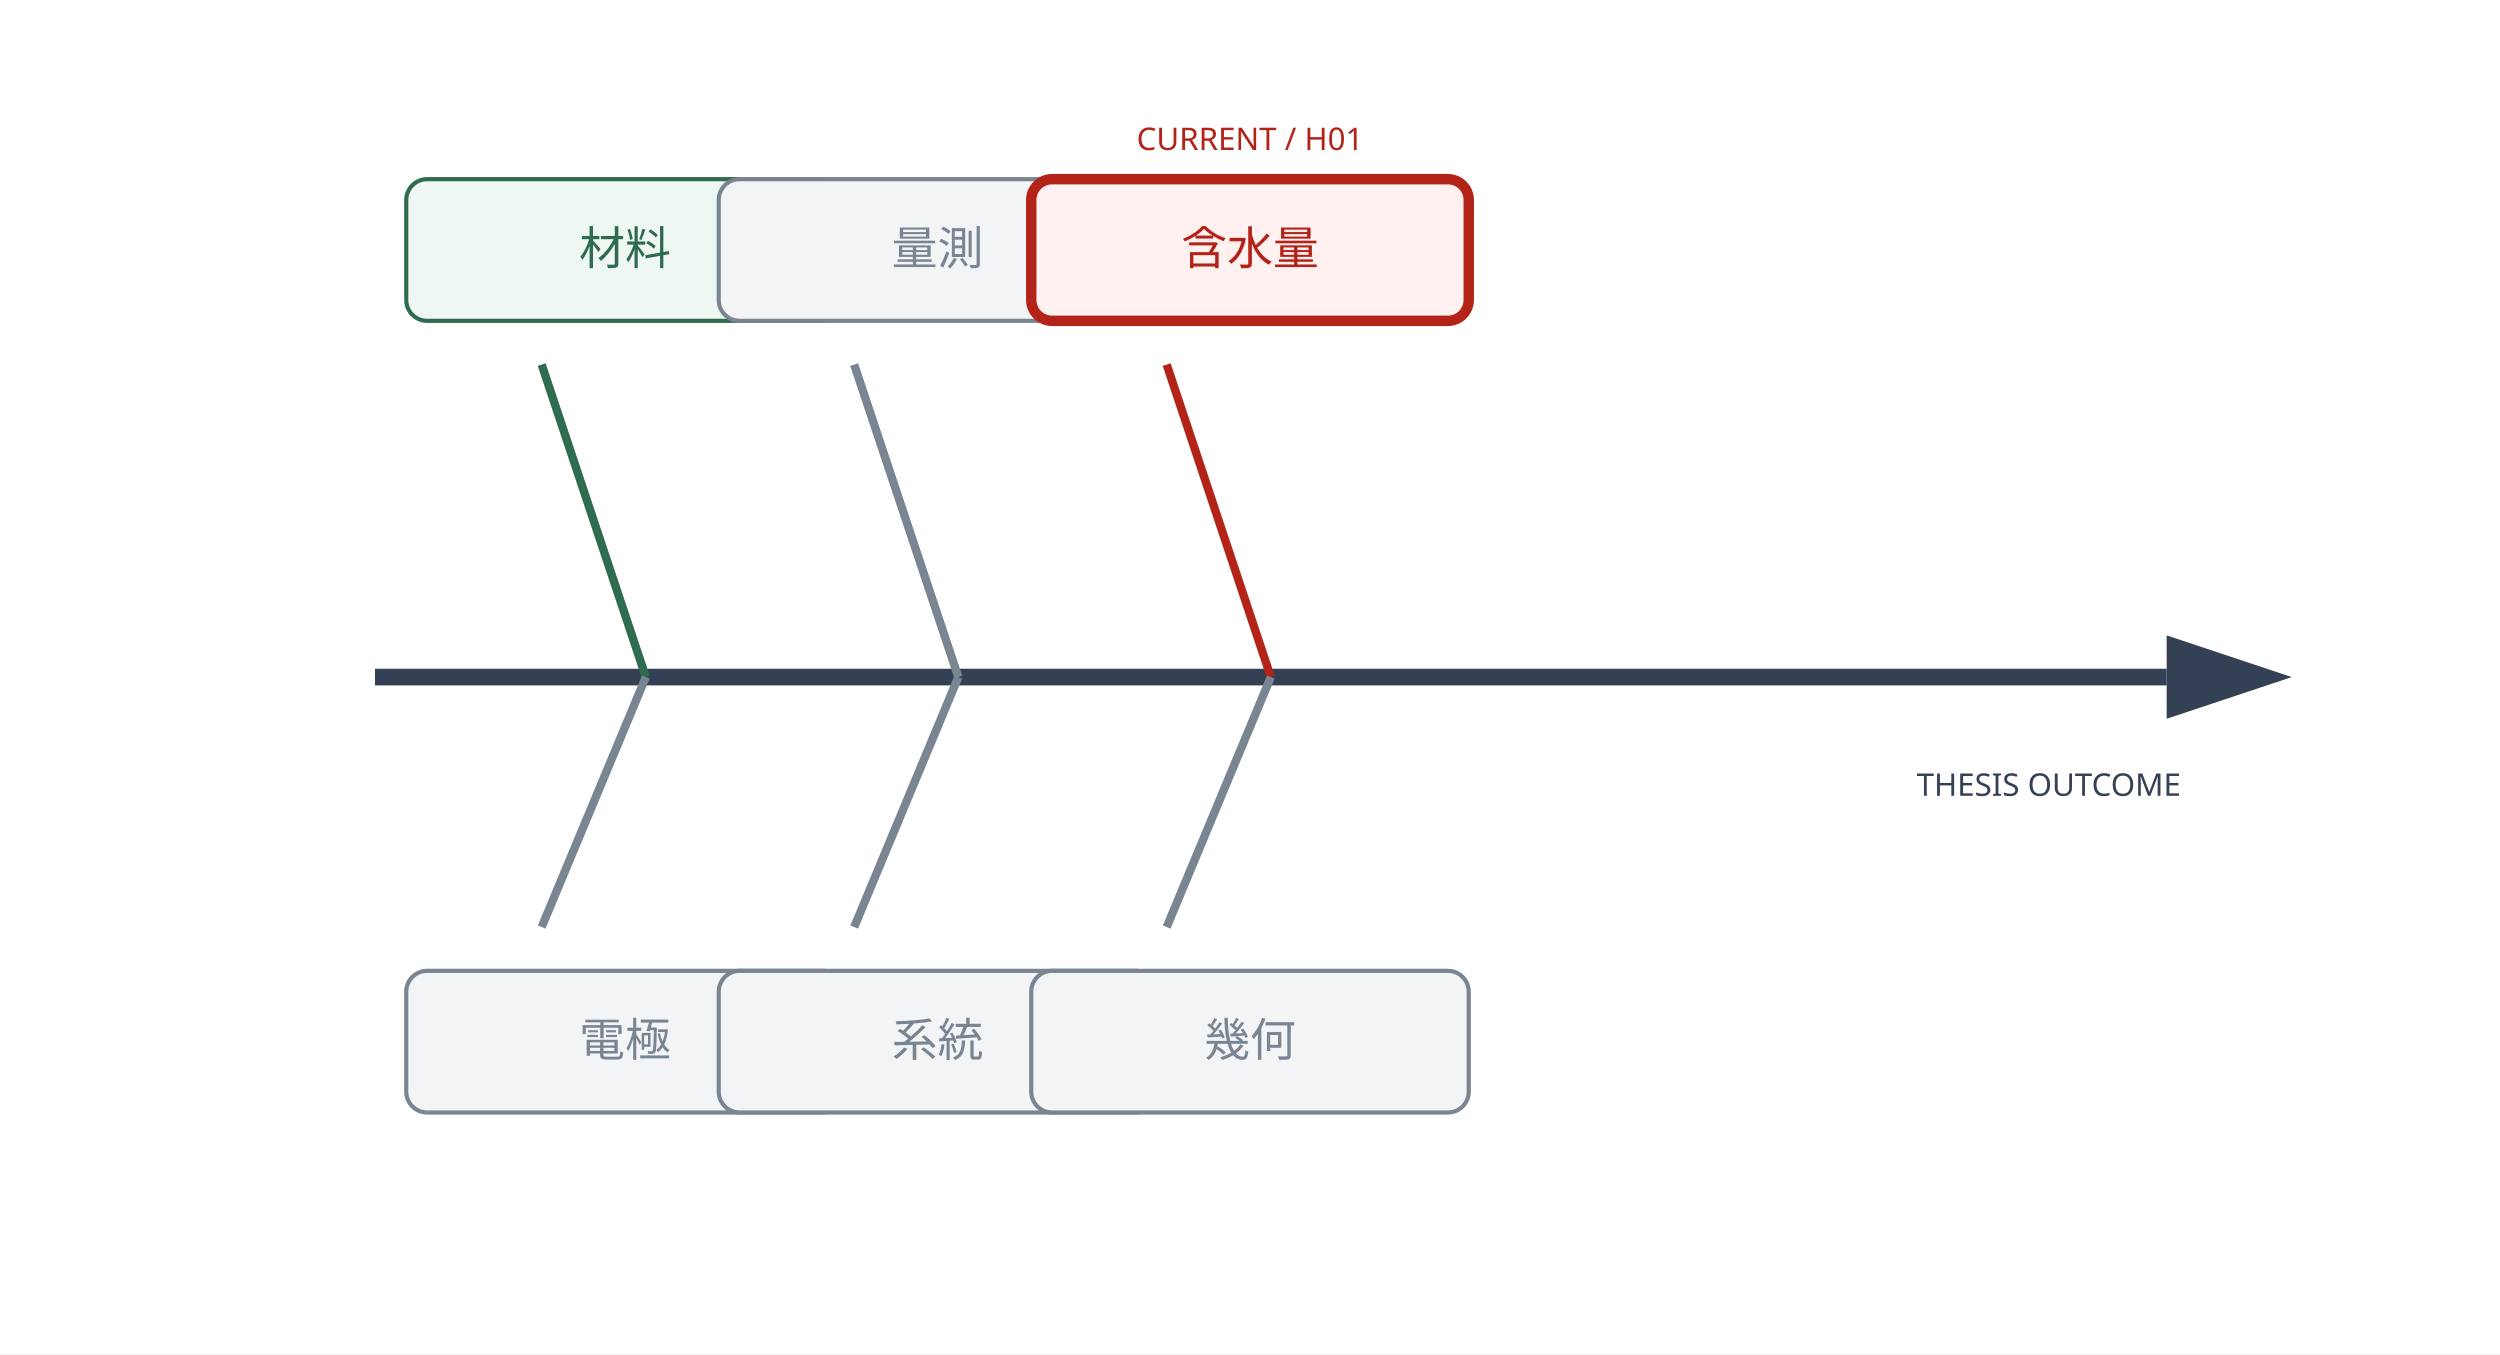
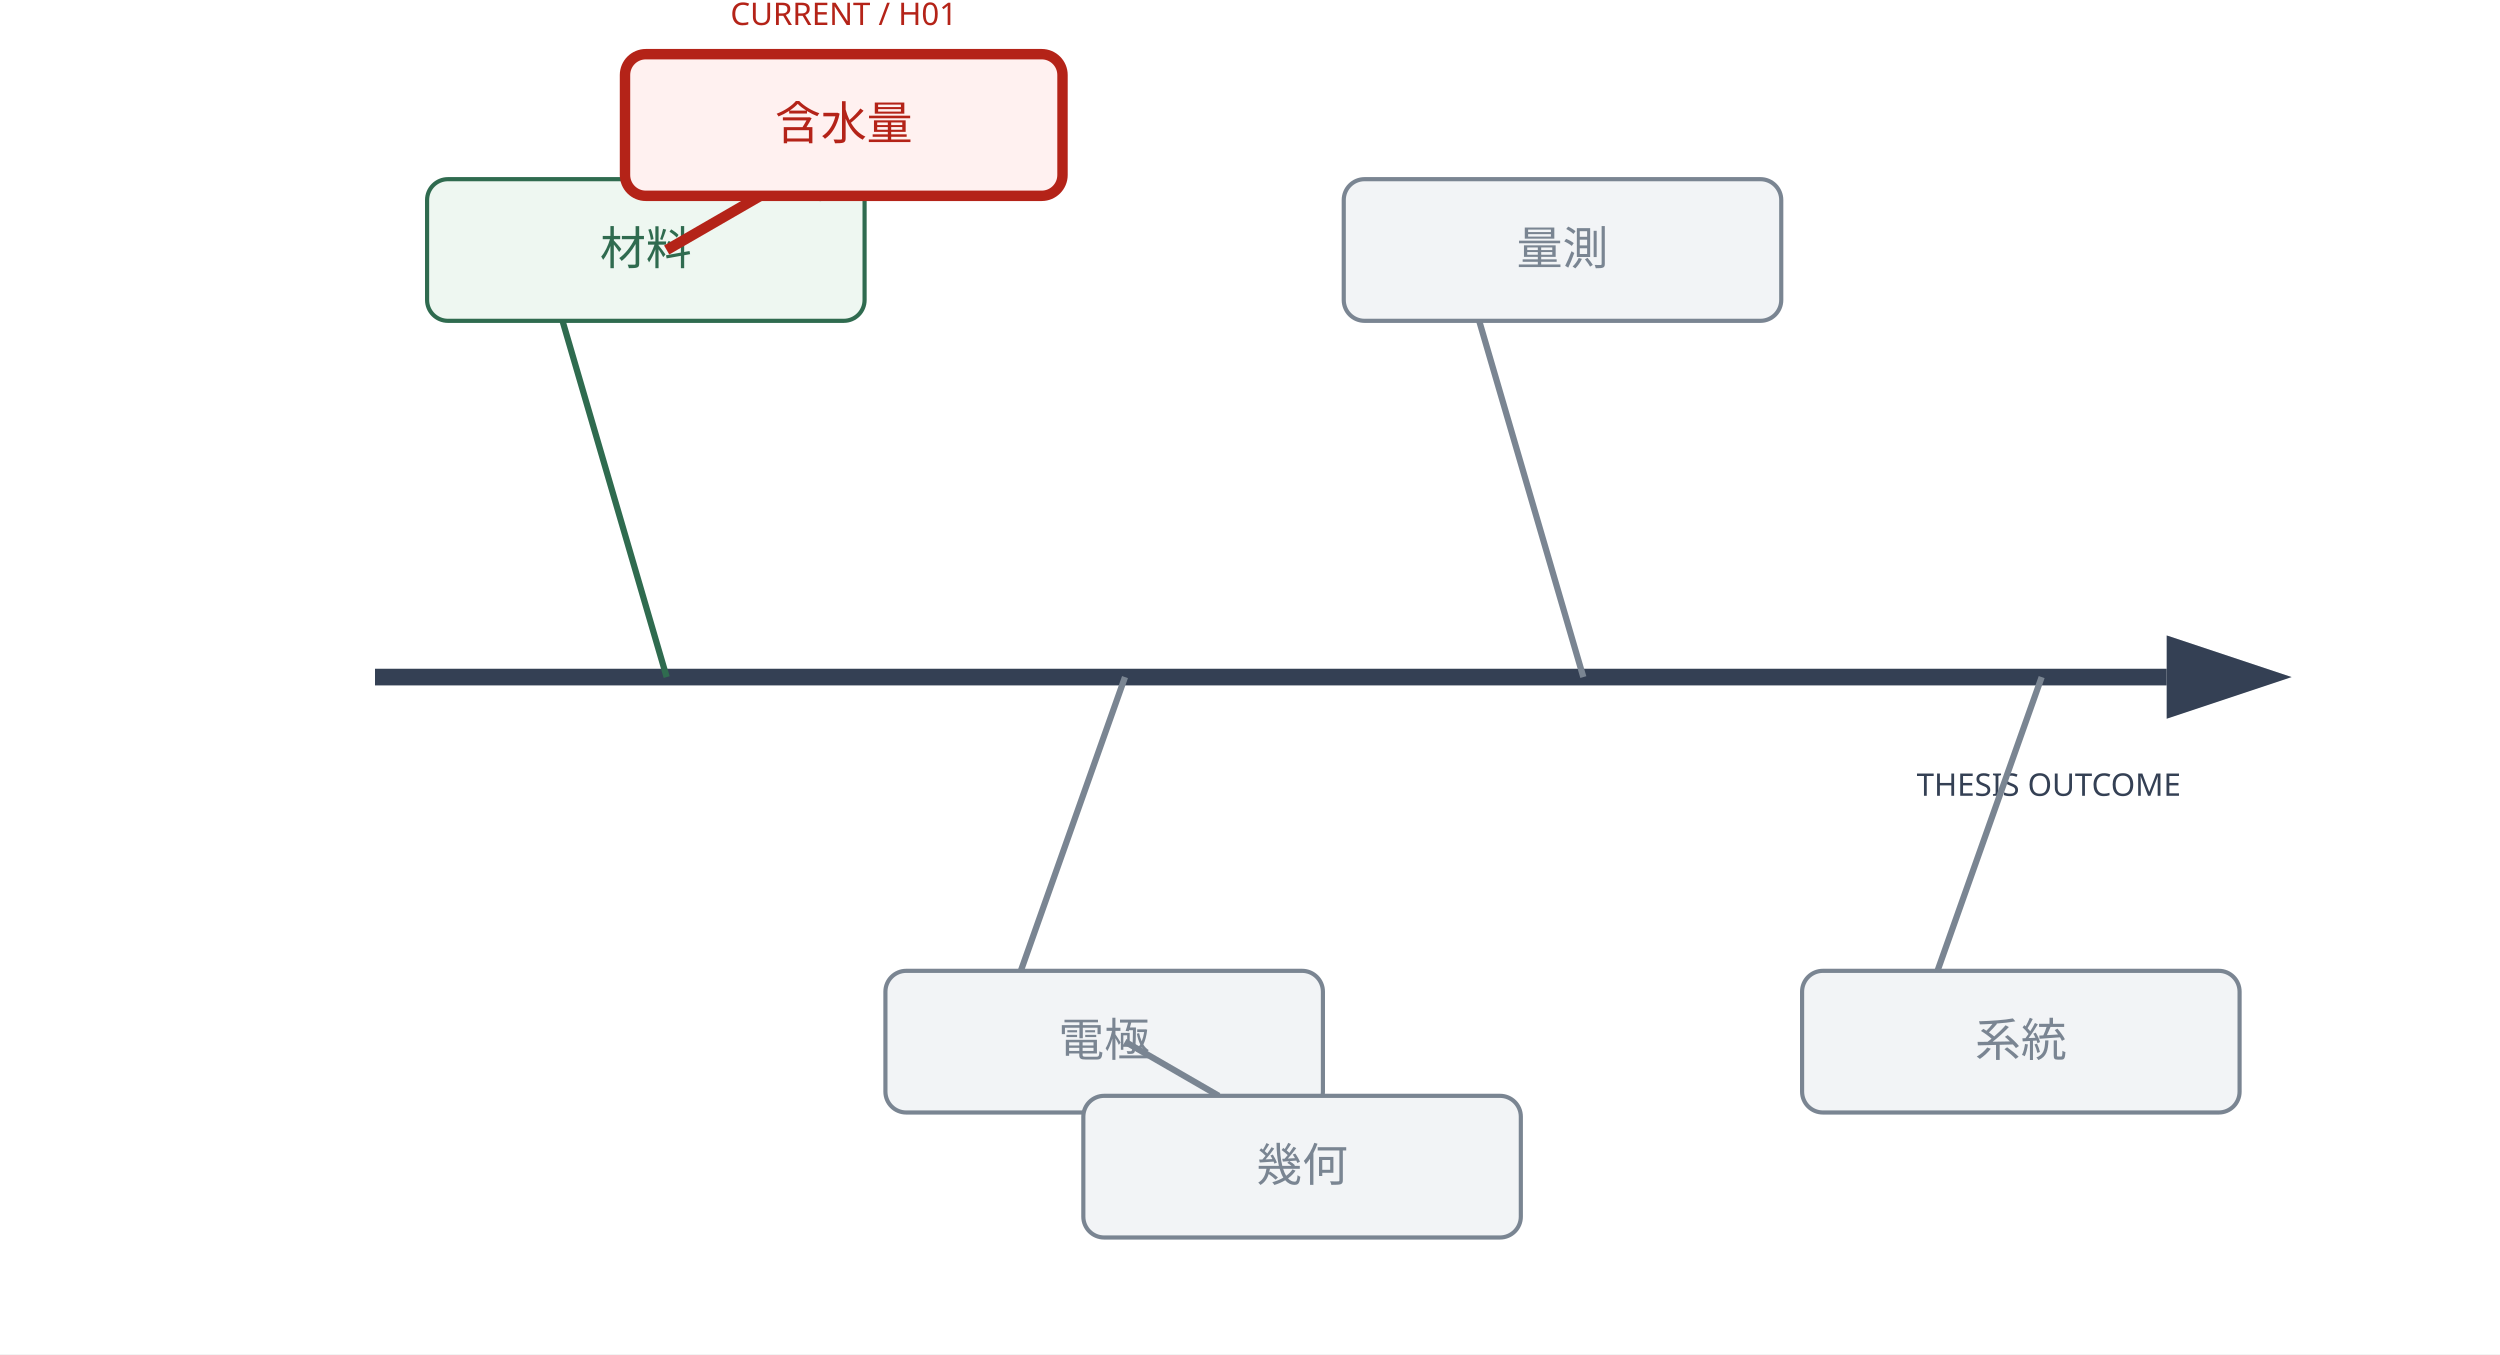
<svg xmlns="http://www.w3.org/2000/svg" width="1200" height="650" viewBox="0 0 1200 650">
  <rect width="1200" height="650" fill="white" />
  <style>text{font-family:sans-serif}.label{font-size:22px}.small{font-size:15px}</style>
  <line x1="180" y1="325" x2="1040" y2="325" stroke="#344054" stroke-width="8" />
  <polygon points="1040,305 1100,325 1040,345" fill="#344054" />
  <text x="920" y="382" class="small" fill="#344054">THESIS OUTCOME</text>
-   <line x1="310" y1="325" x2="260" y2="175" stroke="#2f6b4f" stroke-width="4" />
-   <g id="FB-MATERIAL" data-branch-id="FB-MATERIAL" data-status="completed">
-     <rect x="195" y="86" width="210" height="68" rx="10" fill="#eef7f1" stroke="#2f6b4f" stroke-width="2" />
-     <text x="300" y="127" text-anchor="middle" class="label" fill="#2f6b4f">材料</text>
+   <line x1="320.0" y1="325.0" x2="270.0" y2="154.0" stroke="#2f6b4f" stroke-width="3" data-parent-ref="spine" />
+   <g id="FB-MATERIAL" data-branch-id="FB-MATERIAL" data-parent-ref="spine" data-status="completed" data-position="270.0,120.0">
+     <rect x="205.0" y="86.0" width="210" height="68" rx="10" fill="#eef7f1" stroke="#2f6b4f" stroke-width="2" />
+     <text x="310.0" y="127.0" text-anchor="middle" class="label" fill="#2f6b4f">材料</text>
  </g>
-   <text x="380" y="98" class="small" fill="#2f6b4f">✓</text>
-   <line x1="310" y1="325" x2="260" y2="445" stroke="#7a8592" stroke-width="4" />
-   <g id="FB-ELECTRODE" data-branch-id="FB-ELECTRODE" data-status="future">
-     <rect x="195" y="466" width="210" height="68" rx="10" fill="#f2f4f6" stroke="#7a8592" stroke-width="2" />
-     <text x="300" y="507" text-anchor="middle" class="label" fill="#7a8592">電極</text>
+   <text x="390.0" y="98.0" class="small" fill="#2f6b4f">✓</text>
+   <line x1="320.0" y1="120.0" x2="365.0" y2="94.0" stroke="#b42318" stroke-width="5" data-parent-ref="FB-MATERIAL" />
+   <g id="FB-MATERIAL-HYDRATION" data-branch-id="FB-MATERIAL-HYDRATION" data-parent-ref="FB-MATERIAL" data-status="current" data-position="365.0,60.0">
+     <rect x="300.0" y="26.0" width="210" height="68" rx="10" fill="#fff1f0" stroke="#b42318" stroke-width="5" />
+     <text x="405.0" y="67.0" text-anchor="middle" class="label" fill="#b42318">含水量</text>
  </g>
-   <line x1="460" y1="325" x2="410" y2="175" stroke="#7a8592" stroke-width="4" />
-   <g id="FB-MEASUREMENT" data-branch-id="FB-MEASUREMENT" data-status="future">
-     <rect x="345" y="86" width="210" height="68" rx="10" fill="#f2f4f6" stroke="#7a8592" stroke-width="2" />
-     <text x="450" y="127" text-anchor="middle" class="label" fill="#7a8592">量測</text>
+   <text x="405.0" y="12.0" text-anchor="middle" class="small" fill="#b42318">CURRENT / H01</text>
+   <line x1="540.0" y1="325.0" x2="490.0" y2="466.0" stroke="#7a8592" stroke-width="3" data-parent-ref="spine" />
+   <g id="FB-ELECTRODE" data-branch-id="FB-ELECTRODE" data-parent-ref="spine" data-status="future" data-position="490.0,500.0">
+     <rect x="425.0" y="466.0" width="210" height="68" rx="10" fill="#f2f4f6" stroke="#7a8592" stroke-width="2" />
+     <text x="530.0" y="507.0" text-anchor="middle" class="label" fill="#7a8592">電極</text>
  </g>
-   <line x1="460" y1="325" x2="410" y2="445" stroke="#7a8592" stroke-width="4" />
-   <g id="FB-SYSTEM" data-branch-id="FB-SYSTEM" data-status="future">
-     <rect x="345" y="466" width="210" height="68" rx="10" fill="#f2f4f6" stroke="#7a8592" stroke-width="2" />
-     <text x="450" y="507" text-anchor="middle" class="label" fill="#7a8592">系統</text>
+   <line x1="540.0" y1="500.0" x2="585.0" y2="526.0" stroke="#7a8592" stroke-width="3" data-parent-ref="FB-ELECTRODE" />
+   <g id="FB-ELECTRODE-GEOMETRY" data-branch-id="FB-ELECTRODE-GEOMETRY" data-parent-ref="FB-ELECTRODE" data-status="future" data-position="585.0,560.0">
+     <rect x="520.0" y="526.0" width="210" height="68" rx="10" fill="#f2f4f6" stroke="#7a8592" stroke-width="2" />
+     <text x="625.0" y="567.0" text-anchor="middle" class="label" fill="#7a8592">幾何</text>
  </g>
-   <line x1="610" y1="325" x2="560" y2="175" stroke="#b42318" stroke-width="4" />
-   <g id="FB-MATERIAL-HYDRATION" data-branch-id="FB-MATERIAL-HYDRATION" data-status="current">
-     <rect x="495" y="86" width="210" height="68" rx="10" fill="#fff1f0" stroke="#b42318" stroke-width="5" />
-     <text x="600" y="127" text-anchor="middle" class="label" fill="#b42318">含水量</text>
+   <line x1="760.0" y1="325.0" x2="710.0" y2="154.0" stroke="#7a8592" stroke-width="3" data-parent-ref="spine" />
+   <g id="FB-MEASUREMENT" data-branch-id="FB-MEASUREMENT" data-parent-ref="spine" data-status="future" data-position="710.0,120.0">
+     <rect x="645.0" y="86.0" width="210" height="68" rx="10" fill="#f2f4f6" stroke="#7a8592" stroke-width="2" />
+     <text x="750.0" y="127.0" text-anchor="middle" class="label" fill="#7a8592">量測</text>
  </g>
-   <text x="600" y="72" text-anchor="middle" class="small" fill="#b42318">CURRENT / H01</text>
-   <line x1="610" y1="325" x2="560" y2="445" stroke="#7a8592" stroke-width="4" />
-   <g id="FB-ELECTRODE-GEOMETRY" data-branch-id="FB-ELECTRODE-GEOMETRY" data-status="future">
-     <rect x="495" y="466" width="210" height="68" rx="10" fill="#f2f4f6" stroke="#7a8592" stroke-width="2" />
-     <text x="600" y="507" text-anchor="middle" class="label" fill="#7a8592">幾何</text>
+   <line x1="980.0" y1="325.0" x2="930.0" y2="466.0" stroke="#7a8592" stroke-width="3" data-parent-ref="spine" />
+   <g id="FB-SYSTEM" data-branch-id="FB-SYSTEM" data-parent-ref="spine" data-status="future" data-position="930.0,500.0">
+     <rect x="865.0" y="466.0" width="210" height="68" rx="10" fill="#f2f4f6" stroke="#7a8592" stroke-width="2" />
+     <text x="970.0" y="507.0" text-anchor="middle" class="label" fill="#7a8592">系統</text>
  </g>
</svg>
